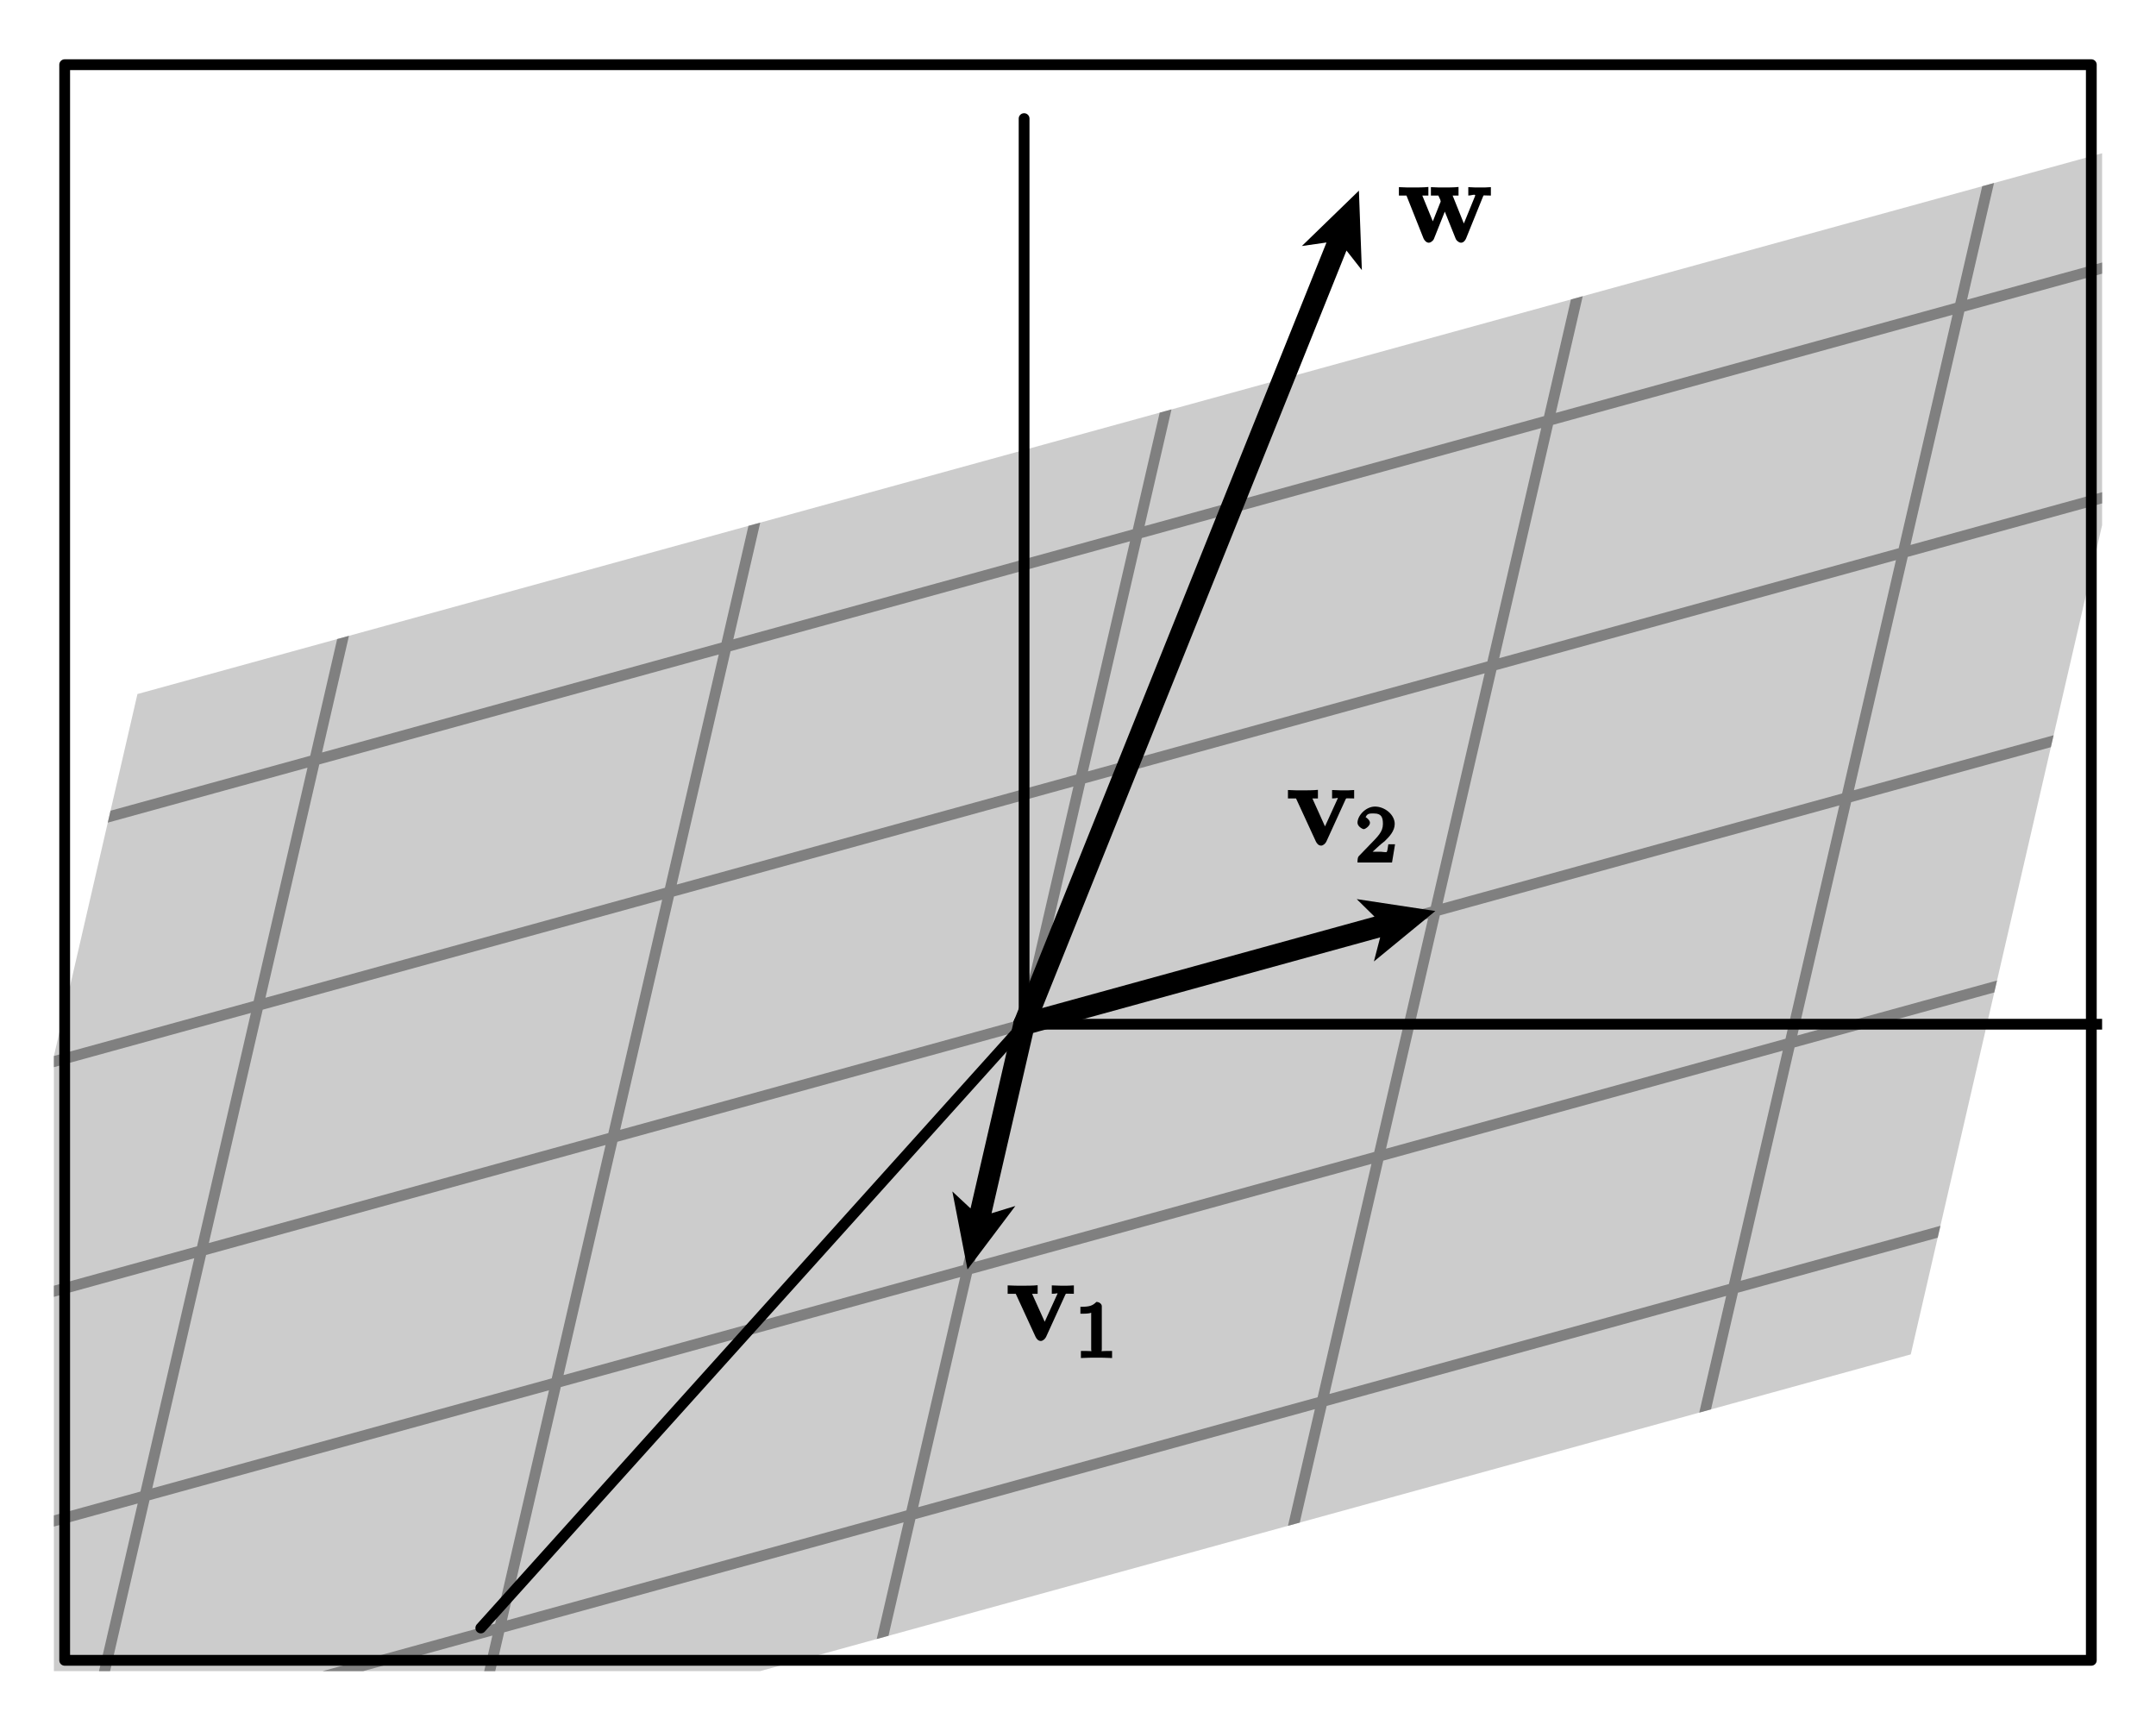
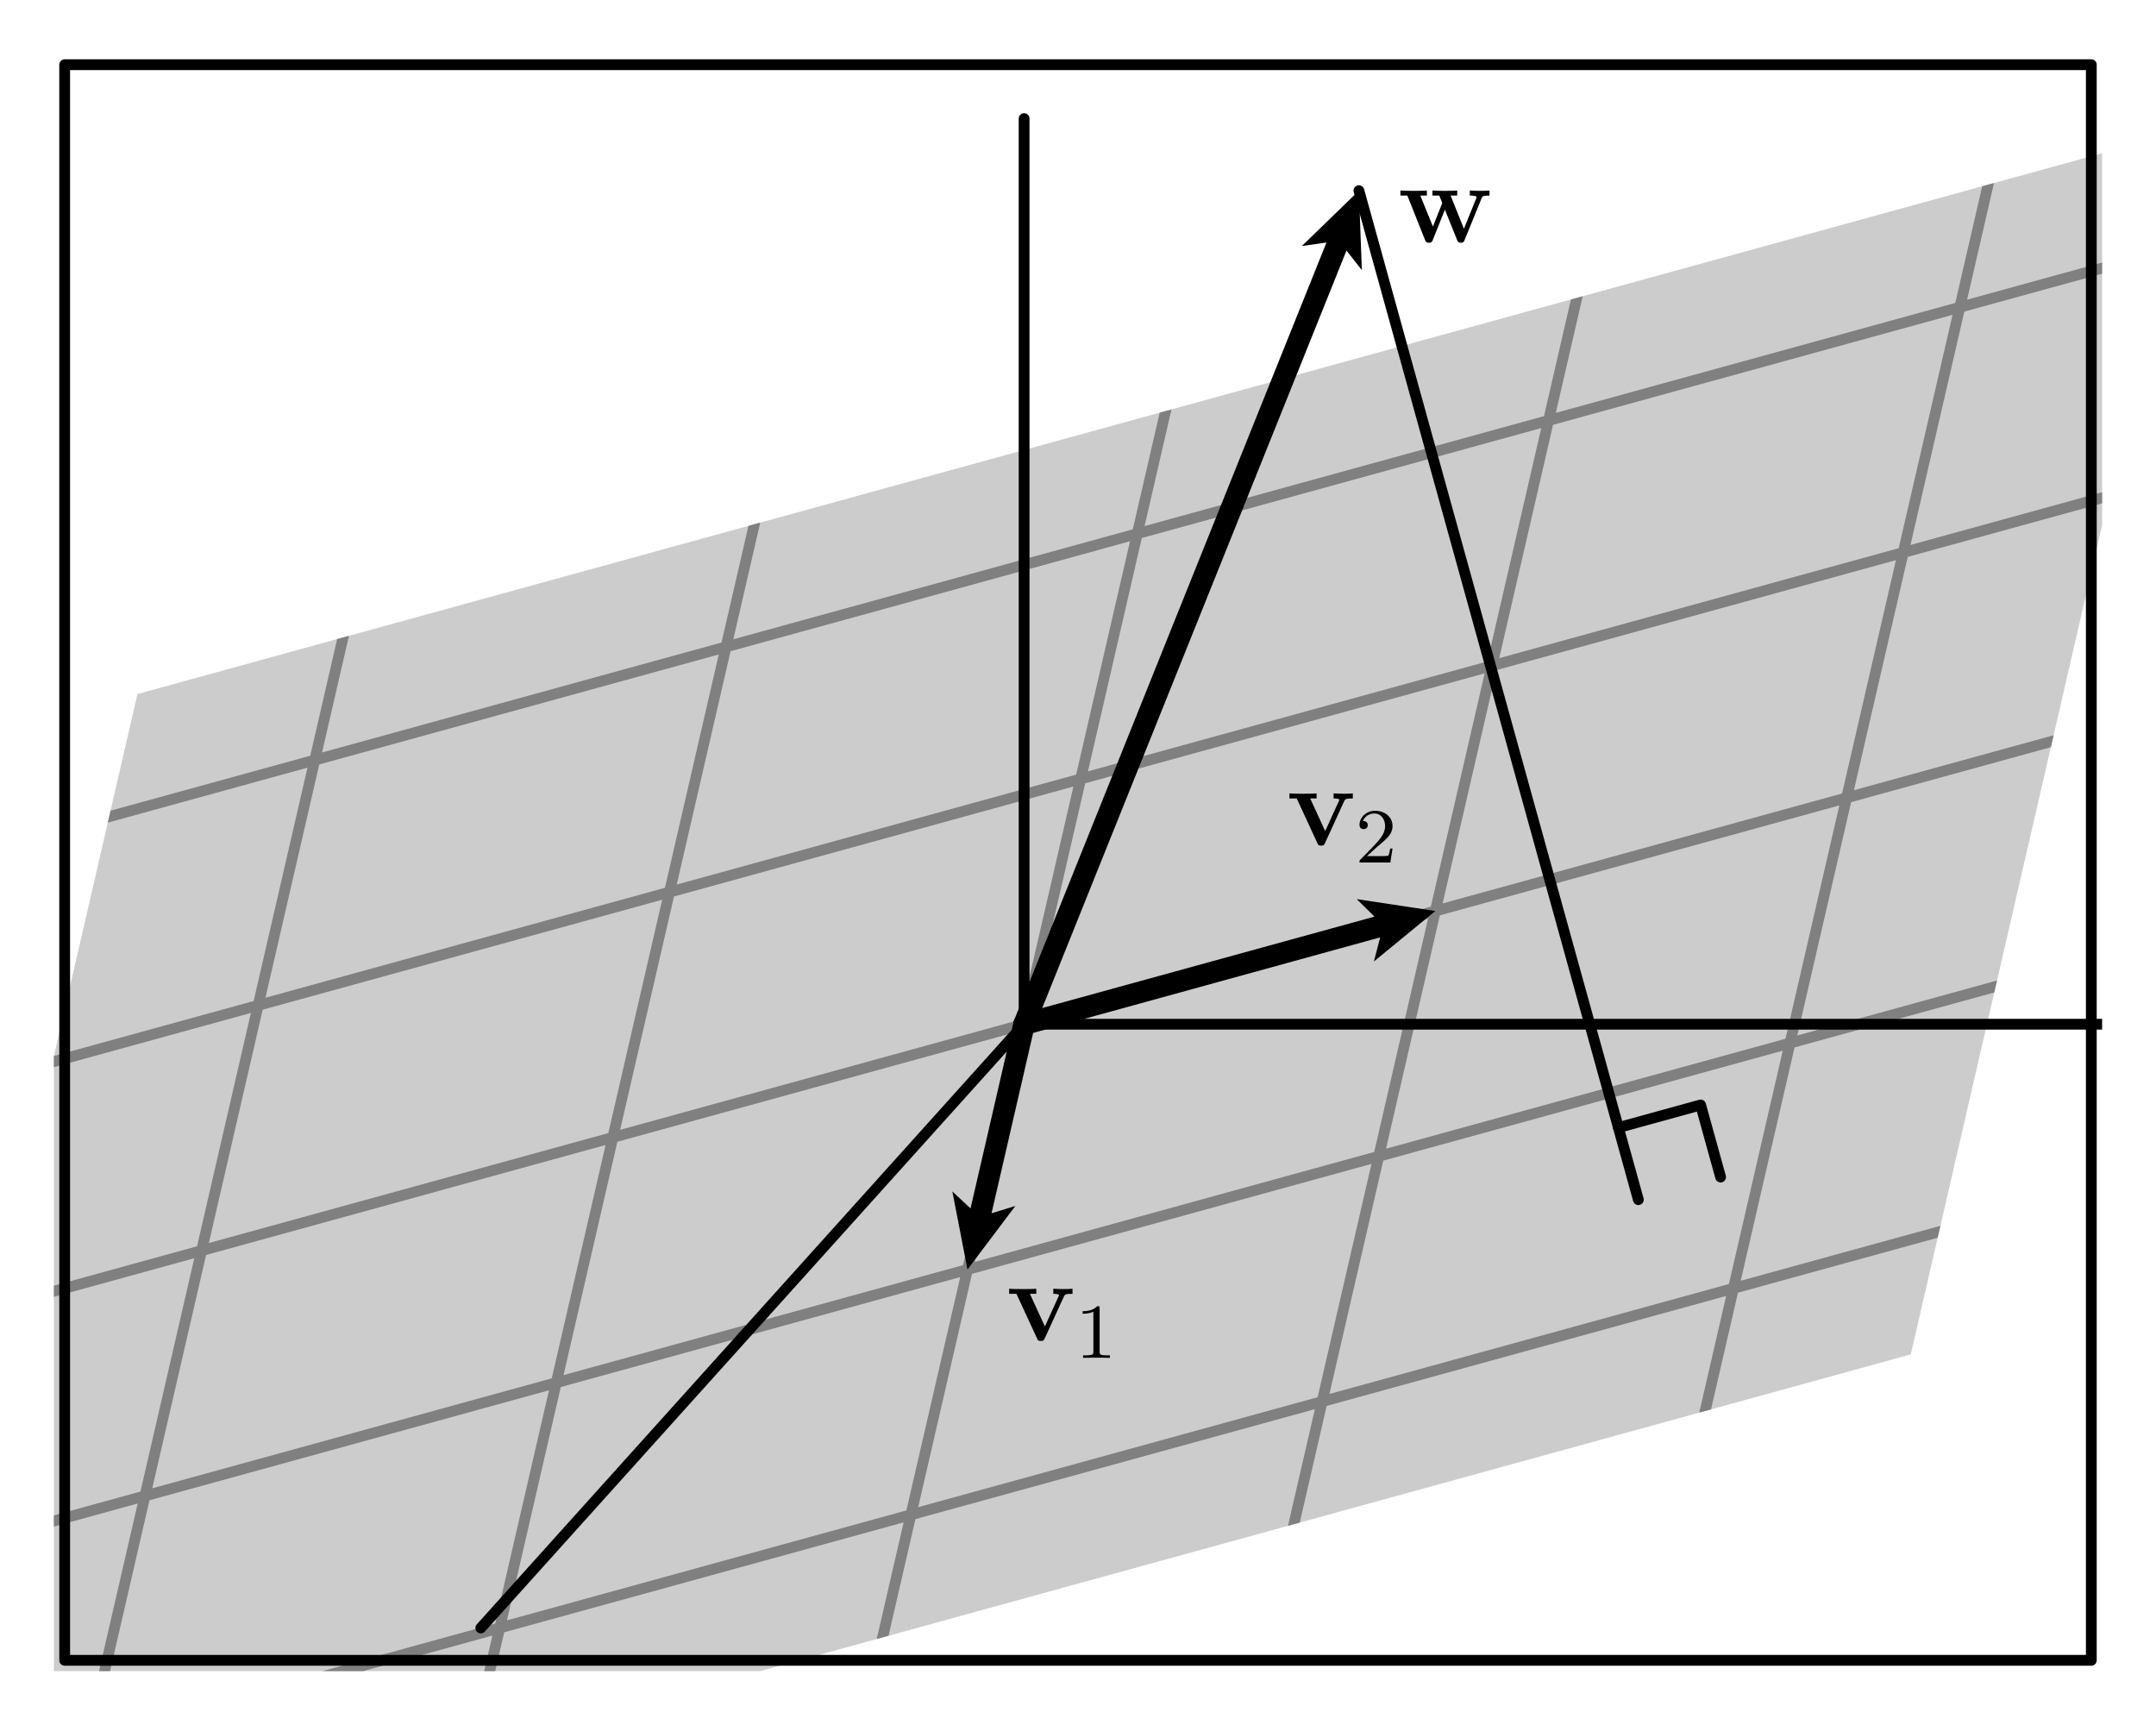
<svg xmlns="http://www.w3.org/2000/svg" xmlns:xlink="http://www.w3.org/1999/xlink" width="200pt" height="160pt" viewBox="0 0 200 160" version="1.1">
  <defs>
    <g>
      <symbol overflow="visible" id="glyph0-0">
        <path style="stroke:none;" d="" />
      </symbol>
      <symbol overflow="visible" id="glyph0-1">
-         <path style="stroke:none;" d="M 5.469 -4.234 C 5.547 -4.391 5.469 -4.328 6.266 -4.328 L 6.266 -5.109 C 5.75 -5.078 5.734 -5.078 5.297 -5.078 C 5 -5.078 4.984 -5.078 4.219 -5.109 L 4.219 -4.328 C 4.656 -4.328 4.75 -4.422 4.75 -4.344 C 4.75 -4.344 4.797 -4.438 4.844 -4.547 L 3.562 -1.734 L 2.391 -4.328 L 2.906 -4.328 L 2.906 -5.125 C 2.531 -5.078 1.766 -5.078 1.484 -5.078 C 1.172 -5.078 0.547 -5.078 0.125 -5.109 L 0.125 -4.328 L 0.875 -4.328 L 2.703 -0.359 C 2.797 -0.156 2.953 0.047 3.203 0.047 C 3.375 0.047 3.594 -0.125 3.688 -0.328 Z M 5.469 -4.234 " />
+         <path style="stroke:none;" d="M 5.344 -4.078 C 5.422 -4.25 5.469 -4.328 6.141 -4.328 L 6.141 -4.797 C 5.75 -4.766 5.734 -4.766 5.297 -4.766 C 5 -4.766 4.984 -4.766 4.359 -4.797 L 4.359 -4.328 C 4.656 -4.328 4.891 -4.281 4.891 -4.203 C 4.891 -4.188 4.891 -4.172 4.844 -4.078 L 3.578 -1.297 L 2.188 -4.328 L 2.781 -4.328 L 2.781 -4.797 C 2.531 -4.766 1.766 -4.766 1.484 -4.766 C 1.172 -4.766 0.547 -4.766 0.266 -4.797 L 0.266 -4.328 L 0.938 -4.328 L 2.844 -0.203 C 2.938 0 2.953 0.047 3.203 0.047 C 3.375 0.047 3.469 0.031 3.562 -0.188 Z M 5.344 -4.078 " />
      </symbol>
      <symbol overflow="visible" id="glyph0-2">
-         <path style="stroke:none;" d="M 7.906 -4.219 C 7.984 -4.406 7.875 -4.328 8.641 -4.328 L 8.641 -5.109 C 8.188 -5.078 8.047 -5.078 7.672 -5.078 C 7.219 -5.078 7.078 -5.078 6.547 -5.109 L 6.547 -4.328 C 6.797 -4.328 7.188 -4.484 7.188 -4.344 C 7.188 -4.328 7.188 -4.312 7.141 -4.203 L 6 -1.406 L 6.266 -1.406 L 5.094 -4.328 L 5.641 -4.328 L 5.641 -5.125 C 5.266 -5.078 4.625 -5.078 4.328 -5.078 C 3.781 -5.078 3.75 -5.078 3.078 -5.109 L 3.078 -4.328 L 3.766 -4.328 C 3.75 -4.391 3.797 -4.25 3.969 -3.891 C 3.922 -3.984 3.984 -3.828 3.984 -3.781 C 3.984 -3.75 3.953 -3.688 3.938 -3.656 L 3.125 -1.609 L 3.391 -1.609 L 2.281 -4.328 L 2.844 -4.328 L 2.844 -5.125 C 2.469 -5.078 1.734 -5.078 1.438 -5.078 C 1.094 -5.078 0.578 -5.078 0.109 -5.109 L 0.109 -4.328 L 0.812 -4.328 L 2.391 -0.359 C 2.469 -0.172 2.656 0.047 2.891 0.047 C 3.016 0.047 3.266 -0.094 3.359 -0.312 L 4.5 -3.172 L 4.234 -3.172 L 5.375 -0.328 C 5.469 -0.094 5.734 0.047 5.859 0.047 C 6.094 0.047 6.266 -0.156 6.344 -0.359 Z M 7.906 -4.219 " />
+         <path style="stroke:none;" d="M 7.781 -4.078 C 7.844 -4.25 7.875 -4.328 8.516 -4.328 L 8.516 -4.797 C 8.188 -4.766 8.047 -4.766 7.672 -4.766 C 7.219 -4.766 7.078 -4.766 6.688 -4.797 L 6.688 -4.328 C 6.797 -4.328 7.312 -4.328 7.312 -4.188 C 7.312 -4.172 7.312 -4.172 7.281 -4.062 L 6.141 -1.25 L 4.906 -4.328 L 5.516 -4.328 L 5.516 -4.797 C 5.266 -4.766 4.625 -4.766 4.328 -4.766 C 3.781 -4.766 3.75 -4.766 3.219 -4.797 L 3.219 -4.328 L 3.859 -4.328 C 3.891 -4.25 3.938 -4.109 3.984 -4 C 4.016 -3.938 4.125 -3.688 4.125 -3.625 C 4.125 -3.609 4.094 -3.531 4.078 -3.5 L 3.266 -1.453 L 2.094 -4.328 L 2.703 -4.328 L 2.703 -4.797 C 2.469 -4.766 1.734 -4.766 1.438 -4.766 C 1.094 -4.766 0.578 -4.766 0.25 -4.797 L 0.25 -4.328 L 0.891 -4.328 L 2.531 -0.219 C 2.609 -0.016 2.656 0.047 2.891 0.047 C 3.016 0.047 3.141 0.047 3.234 -0.156 L 4.375 -3.016 L 5.516 -0.188 C 5.609 0.047 5.734 0.047 5.859 0.047 C 6.094 0.047 6.125 -0.016 6.203 -0.203 Z M 7.781 -4.078 " />
      </symbol>
      <symbol overflow="visible" id="glyph1-0">
        <path style="stroke:none;" d="" />
      </symbol>
      <symbol overflow="visible" id="glyph1-1">
-         <path style="stroke:none;" d="M 2.469 -4.797 C 2.469 -4.984 2.25 -5.188 1.969 -5.188 C 1.609 -4.844 1.375 -4.734 0.484 -4.734 L 0.484 -4.094 C 0.891 -4.094 1.281 -4.094 1.484 -4.188 L 1.484 -0.797 C 1.484 -0.531 1.672 -0.641 0.984 -0.641 L 0.531 -0.641 L 0.531 0.016 C 1.031 -0.016 1.656 -0.016 1.969 -0.016 C 2.297 -0.016 2.922 -0.016 3.422 0.016 L 3.422 -0.641 L 2.969 -0.641 C 2.281 -0.641 2.469 -0.531 2.469 -0.797 Z M 2.469 -4.797 " />
+         <path style="stroke:none;" d="M 2.266 -4.594 C 2.266 -4.781 2.25 -4.797 2.047 -4.797 C 1.75 -4.5 1.375 -4.328 0.688 -4.328 L 0.688 -4.094 C 0.891 -4.094 1.281 -4.094 1.688 -4.281 L 1.688 -0.594 C 1.688 -0.328 1.672 -0.234 0.984 -0.234 L 0.734 -0.234 L 0.734 0 C 1.031 -0.016 1.656 -0.016 1.969 -0.016 C 2.297 -0.016 2.922 -0.016 3.219 0 L 3.219 -0.234 L 2.969 -0.234 C 2.281 -0.234 2.266 -0.328 2.266 -0.594 Z M 2.266 -4.594 " />
      </symbol>
      <symbol overflow="visible" id="glyph1-2">
-         <path style="stroke:none;" d="M 2.172 -1.531 C 2.281 -1.641 2.578 -1.875 2.703 -1.969 C 3.141 -2.391 3.641 -2.922 3.641 -3.578 C 3.641 -4.438 2.719 -5.188 1.812 -5.188 C 0.953 -5.188 0.188 -4.344 0.188 -3.688 C 0.188 -3.344 0.656 -3.094 0.766 -3.094 C 0.922 -3.094 1.344 -3.406 1.344 -3.672 C 1.344 -4.047 0.781 -4.25 0.969 -4.25 C 1.109 -4.578 1.391 -4.547 1.734 -4.547 C 2.406 -4.547 2.547 -4.188 2.547 -3.578 C 2.547 -2.828 2.078 -2.422 1.234 -1.547 L 0.328 -0.609 C 0.234 -0.531 0.188 -0.375 0.188 0 L 3.391 0 L 3.672 -1.688 L 3.047 -1.688 C 2.984 -1.344 2.984 -1.125 2.906 -0.984 C 2.859 -0.922 2.453 -1 2.344 -1 L 1.062 -1 L 1.203 -0.641 Z M 2.172 -1.531 " />
+         <path style="stroke:none;" d="M 2.031 -1.469 C 2.141 -1.578 2.453 -1.812 2.562 -1.922 C 3.016 -2.328 3.438 -2.719 3.438 -3.375 C 3.438 -4.234 2.719 -4.797 1.812 -4.797 C 0.953 -4.797 0.375 -4.141 0.375 -3.5 C 0.375 -3.141 0.656 -3.094 0.766 -3.094 C 0.922 -3.094 1.141 -3.203 1.141 -3.469 C 1.141 -3.844 0.781 -3.844 0.688 -3.844 C 0.906 -4.375 1.391 -4.547 1.734 -4.547 C 2.406 -4.547 2.75 -3.984 2.75 -3.375 C 2.75 -2.625 2.219 -2.078 1.375 -1.203 L 0.469 -0.281 C 0.375 -0.188 0.375 -0.188 0.375 0 L 3.234 0 L 3.438 -1.297 L 3.219 -1.297 C 3.188 -1.141 3.141 -0.781 3.047 -0.641 C 3 -0.594 2.453 -0.594 2.344 -0.594 L 1.062 -0.594 Z M 2.031 -1.469 " />
      </symbol>
    </g>
    <clipPath id="clip1">
      <path d="M 5 11 L 195 11 L 195 155 L 5 155 Z M 5 11 " />
    </clipPath>
    <clipPath id="clip2">
      <path d="M 5 11 L 195 11 L 195 155 L 5 155 Z M 5 11 " />
    </clipPath>
    <clipPath id="clip3">
      <path d="M 12.75 64.375 L -13.5 178.125 L 177.25 125.625 L 203.5 11.875 Z M 12.75 64.375 " />
    </clipPath>
    <clipPath id="clip4">
      <path d="M 44 10 L 195 10 L 195 152 L 44 152 Z M 44 10 " />
    </clipPath>
  </defs>
  <g id="surface1">
    <g clip-path="url(#clip1)" clip-rule="nonzero">
      <path style=" stroke:none;fill-rule:nonzero;fill:rgb(80.077%,80.077%,80.077%);fill-opacity:1;" d="M 12.75 64.375 L -13.5 178.125 L 177.25 125.625 L 203.5 11.875 Z M 12.75 64.375 " />
    </g>
    <g clip-path="url(#clip2)" clip-rule="nonzero">
      <g clip-path="url(#clip3)" clip-rule="nonzero">
        <path style="fill:none;stroke-width:10;stroke-linecap:round;stroke-linejoin:round;stroke:rgb(50%,50%,50%);stroke-opacity:1;stroke-miterlimit:10;" d="M -366.016 1140 L 2686.016 1980 M -418.516 912.5 L 2633.516 1752.5 M -471.016 685 L 2581.016 1525 M -523.516 457.5 L 2528.516 1297.5 M -576.016 230 L 2476.016 1070 M -628.516 2.5 L 2423.516 842.5 M -681.016 -225 L 2371.016 615 M -733.516 -452.5 L 2318.516 387.5 M -786.016 -680 L 2266.016 160 M -366.016 1140 L -786.016 -680 M 15.508 1245 L -404.492 -575 M 396.992 1350 L -23.008 -470 M 778.516 1455 L 358.516 -365 M 1160 1560 L 740 -260 M 1541.484 1665 L 1121.484 -155 M 1923.008 1770 L 1503.008 -50 M 2304.492 1875 L 1884.492 55 M 2686.016 1980 L 2266.016 160 " transform="matrix(0.1,0,0,-0.1,0,160)" />
      </g>
    </g>
    <g clip-path="url(#clip4)" clip-rule="nonzero">
      <path style="fill:none;stroke-width:10;stroke-linecap:round;stroke-linejoin:round;stroke:rgb(0%,0%,0%);stroke-opacity:1;stroke-miterlimit:10;" d="M 950 650 L 2770 650 M 950 650 L 950 1490 M 950 650 L 446.016 90 " transform="matrix(0.1,0,0,-0.1,0,160)" />
    </g>
+     <path style="fill:none;stroke-width:10;stroke-linecap:round;stroke-linejoin:round;stroke:rgb(0%,0%,0%);stroke-opacity:1;stroke-miterlimit:10;" d="M 1260.586 1423.164 L 1519.805 487.266 " transform="matrix(0.1,0,0,-0.1,0,160)" />
+     <path style="fill:none;stroke-width:10;stroke-linecap:round;stroke-linejoin:round;stroke:rgb(0%,0%,0%);stroke-opacity:1;stroke-miterlimit:10;" d="M 1501.289 554.102 L 1577.578 575.117 L 1596.094 508.242 " transform="matrix(0.1,0,0,-0.1,0,160)" />
    <path style=" stroke:none;fill-rule:nonzero;fill:rgb(0%,0%,0%);fill-opacity:1;" d="M 94.027 94.773 L 90.031 112.086 L 88.344 110.512 L 89.75 117.75 L 94.188 111.859 L 91.98 112.535 L 95.973 95.227 C 96.098 94.688 95.762 94.148 95.227 94.027 C 94.688 93.902 94.148 94.238 94.027 94.773 " />
    <path style=" stroke:none;fill-rule:nonzero;fill:rgb(0%,0%,0%);fill-opacity:1;" d="M 95.266 95.965 L 128.031 86.945 L 127.449 89.18 L 133.148 84.5 L 125.855 83.395 L 127.504 85.02 L 94.734 94.035 C 94.203 94.184 93.891 94.734 94.035 95.266 C 94.184 95.797 94.734 96.109 95.266 95.965 " />
    <path style=" stroke:none;fill-rule:nonzero;fill:rgb(0%,0%,0%);fill-opacity:1;" d="M 95.93 95.371 L 124.906 23.238 L 126.332 25.055 L 126.059 17.684 L 120.766 22.82 L 123.051 22.492 L 94.074 94.629 C 93.867 95.141 94.113 95.723 94.629 95.926 C 95.141 96.133 95.723 95.887 95.93 95.371 " />
    <g style="fill:rgb(0%,0%,0%);fill-opacity:1;">
      <use xlink:href="#glyph0-1" x="93.35" y="124.332" />
    </g>
    <g style="fill:rgb(0%,0%,0%);fill-opacity:1;">
      <use xlink:href="#glyph1-1" x="99.739" y="125.946" />
    </g>
    <g style="fill:rgb(0%,0%,0%);fill-opacity:1;">
      <use xlink:href="#glyph0-1" x="119.351" y="78.386" />
    </g>
    <g style="fill:rgb(0%,0%,0%);fill-opacity:1;">
      <use xlink:href="#glyph1-2" x="125.739" y="80" />
    </g>
    <g style="fill:rgb(0%,0%,0%);fill-opacity:1;">
      <use xlink:href="#glyph0-2" x="129.659" y="22.467" />
    </g>
    <path style="fill:none;stroke-width:10;stroke-linecap:round;stroke-linejoin:round;stroke:rgb(0%,0%,0%);stroke-opacity:1;stroke-miterlimit:10;" d="M 60 60 L 1940 60 L 1940 1540 L 60 1540 Z M 60 60 " transform="matrix(0.1,0,0,-0.1,0,160)" />
  </g>
</svg>
